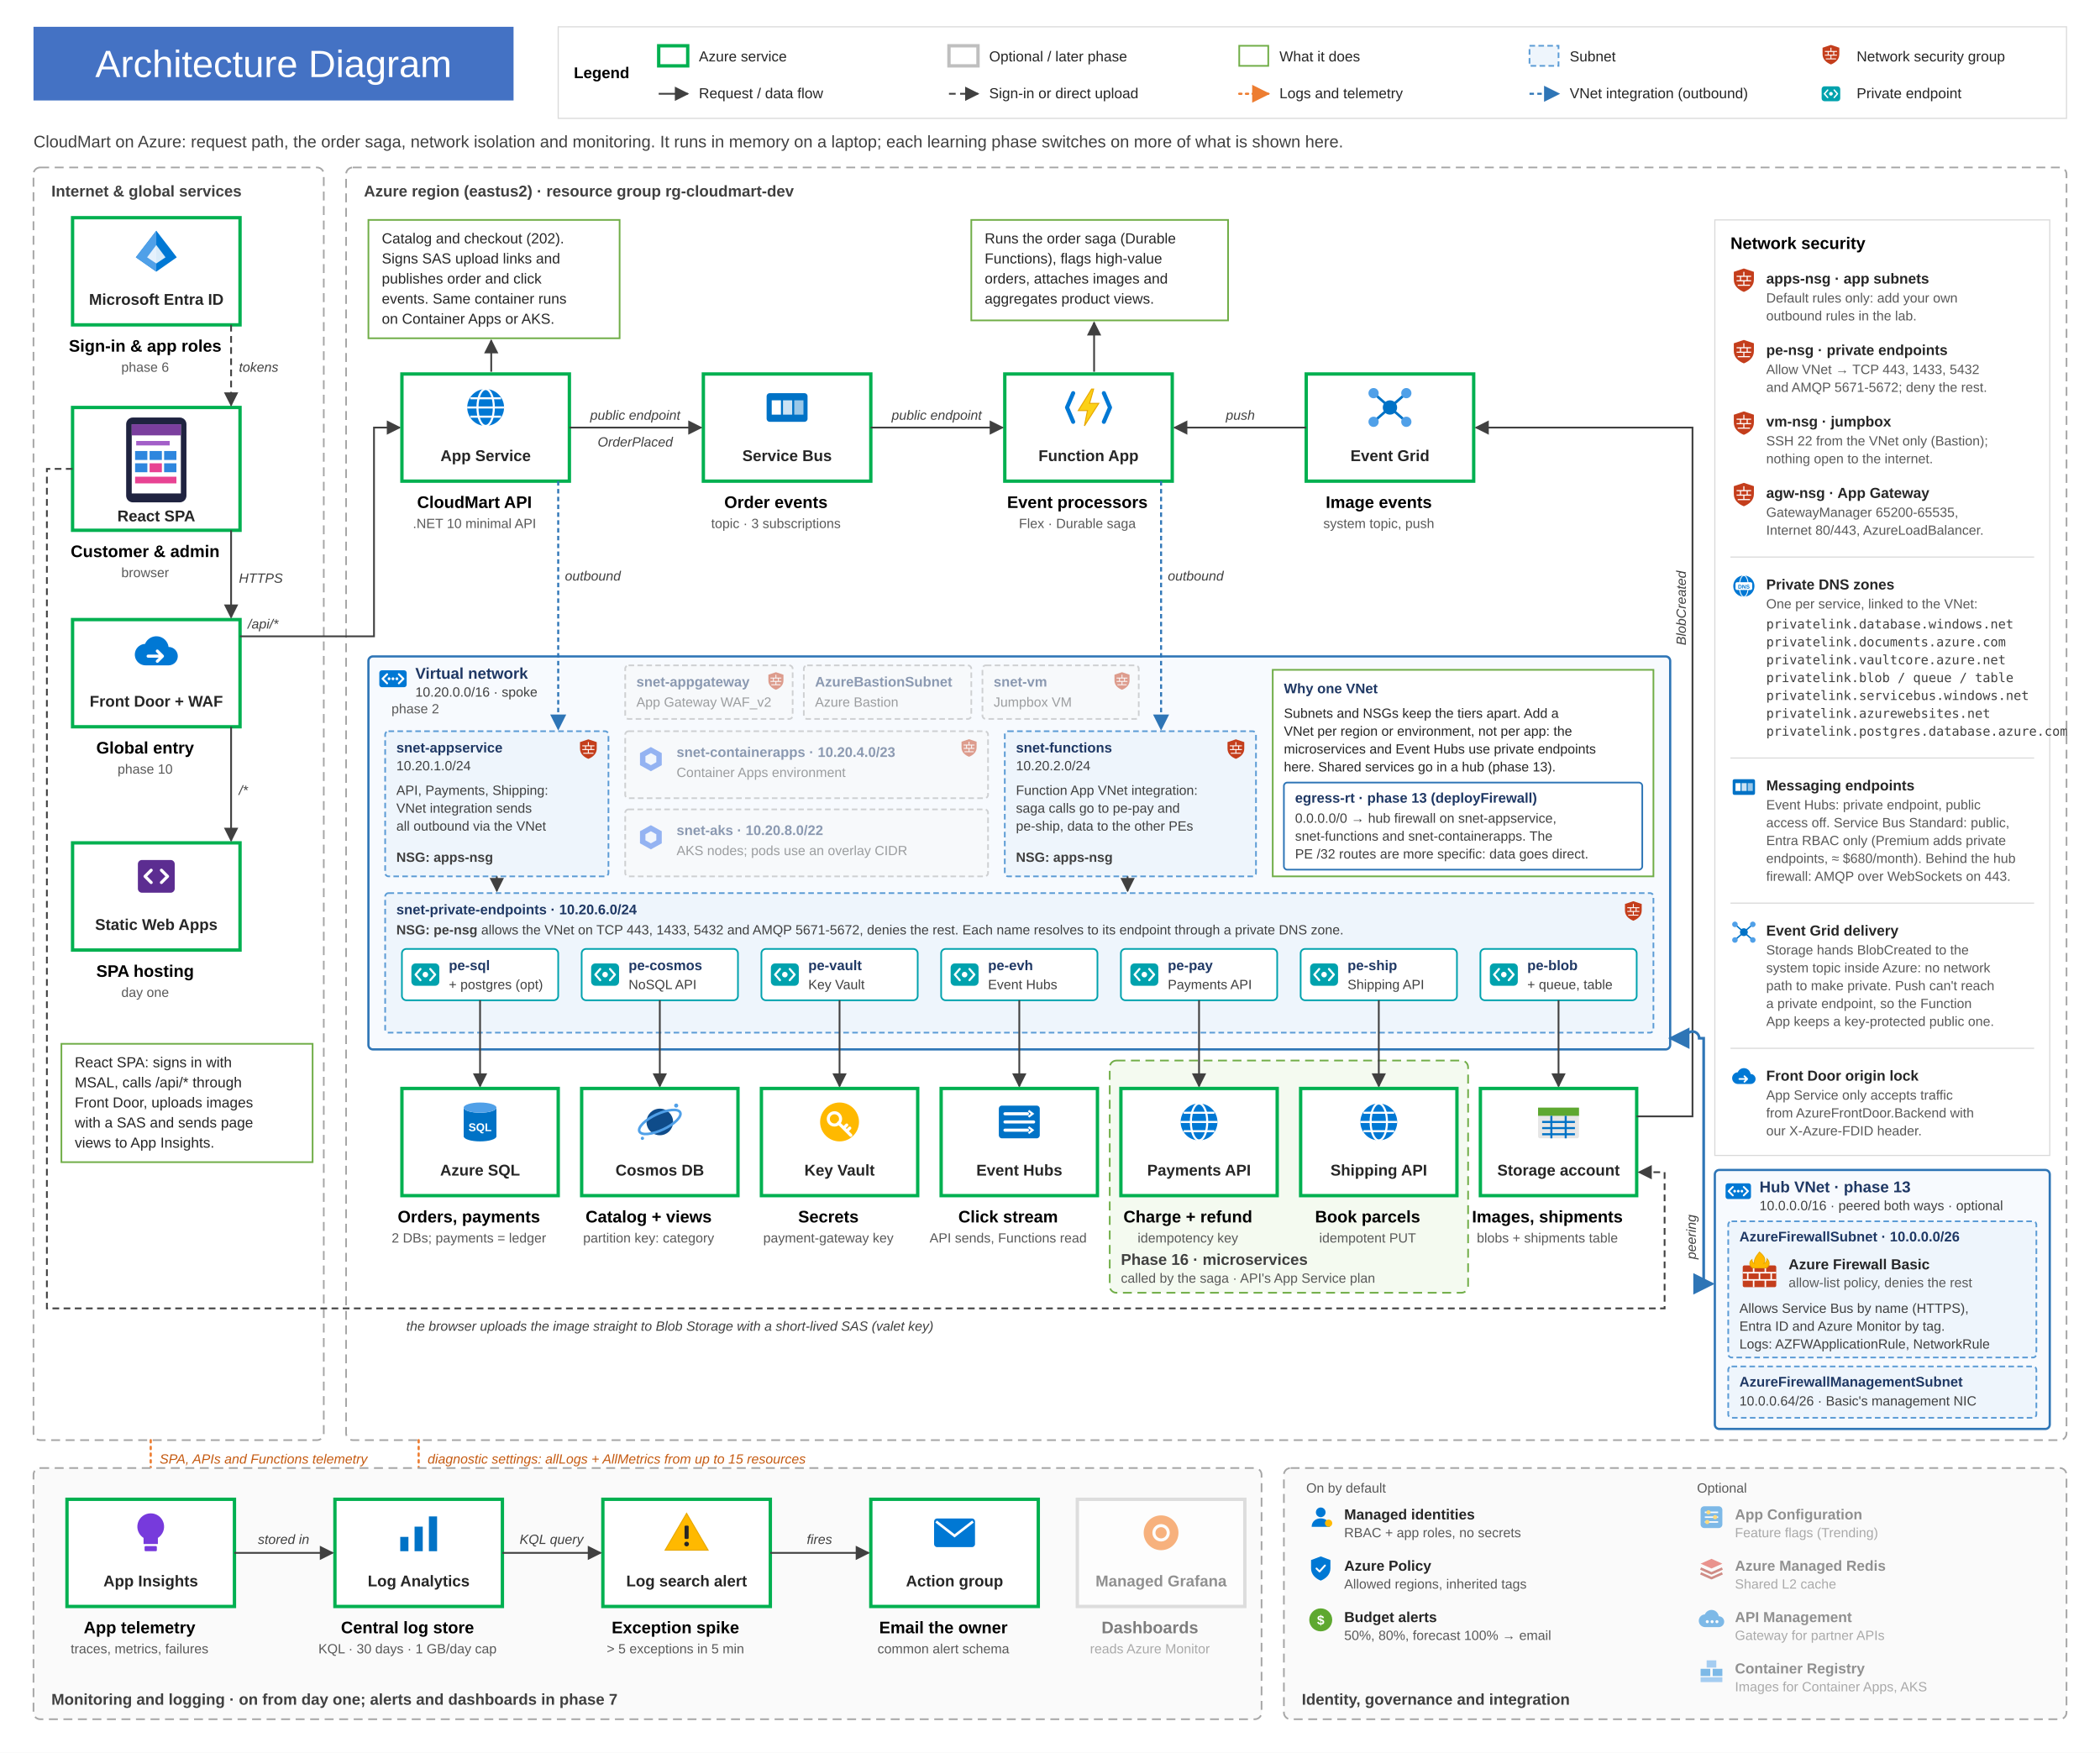
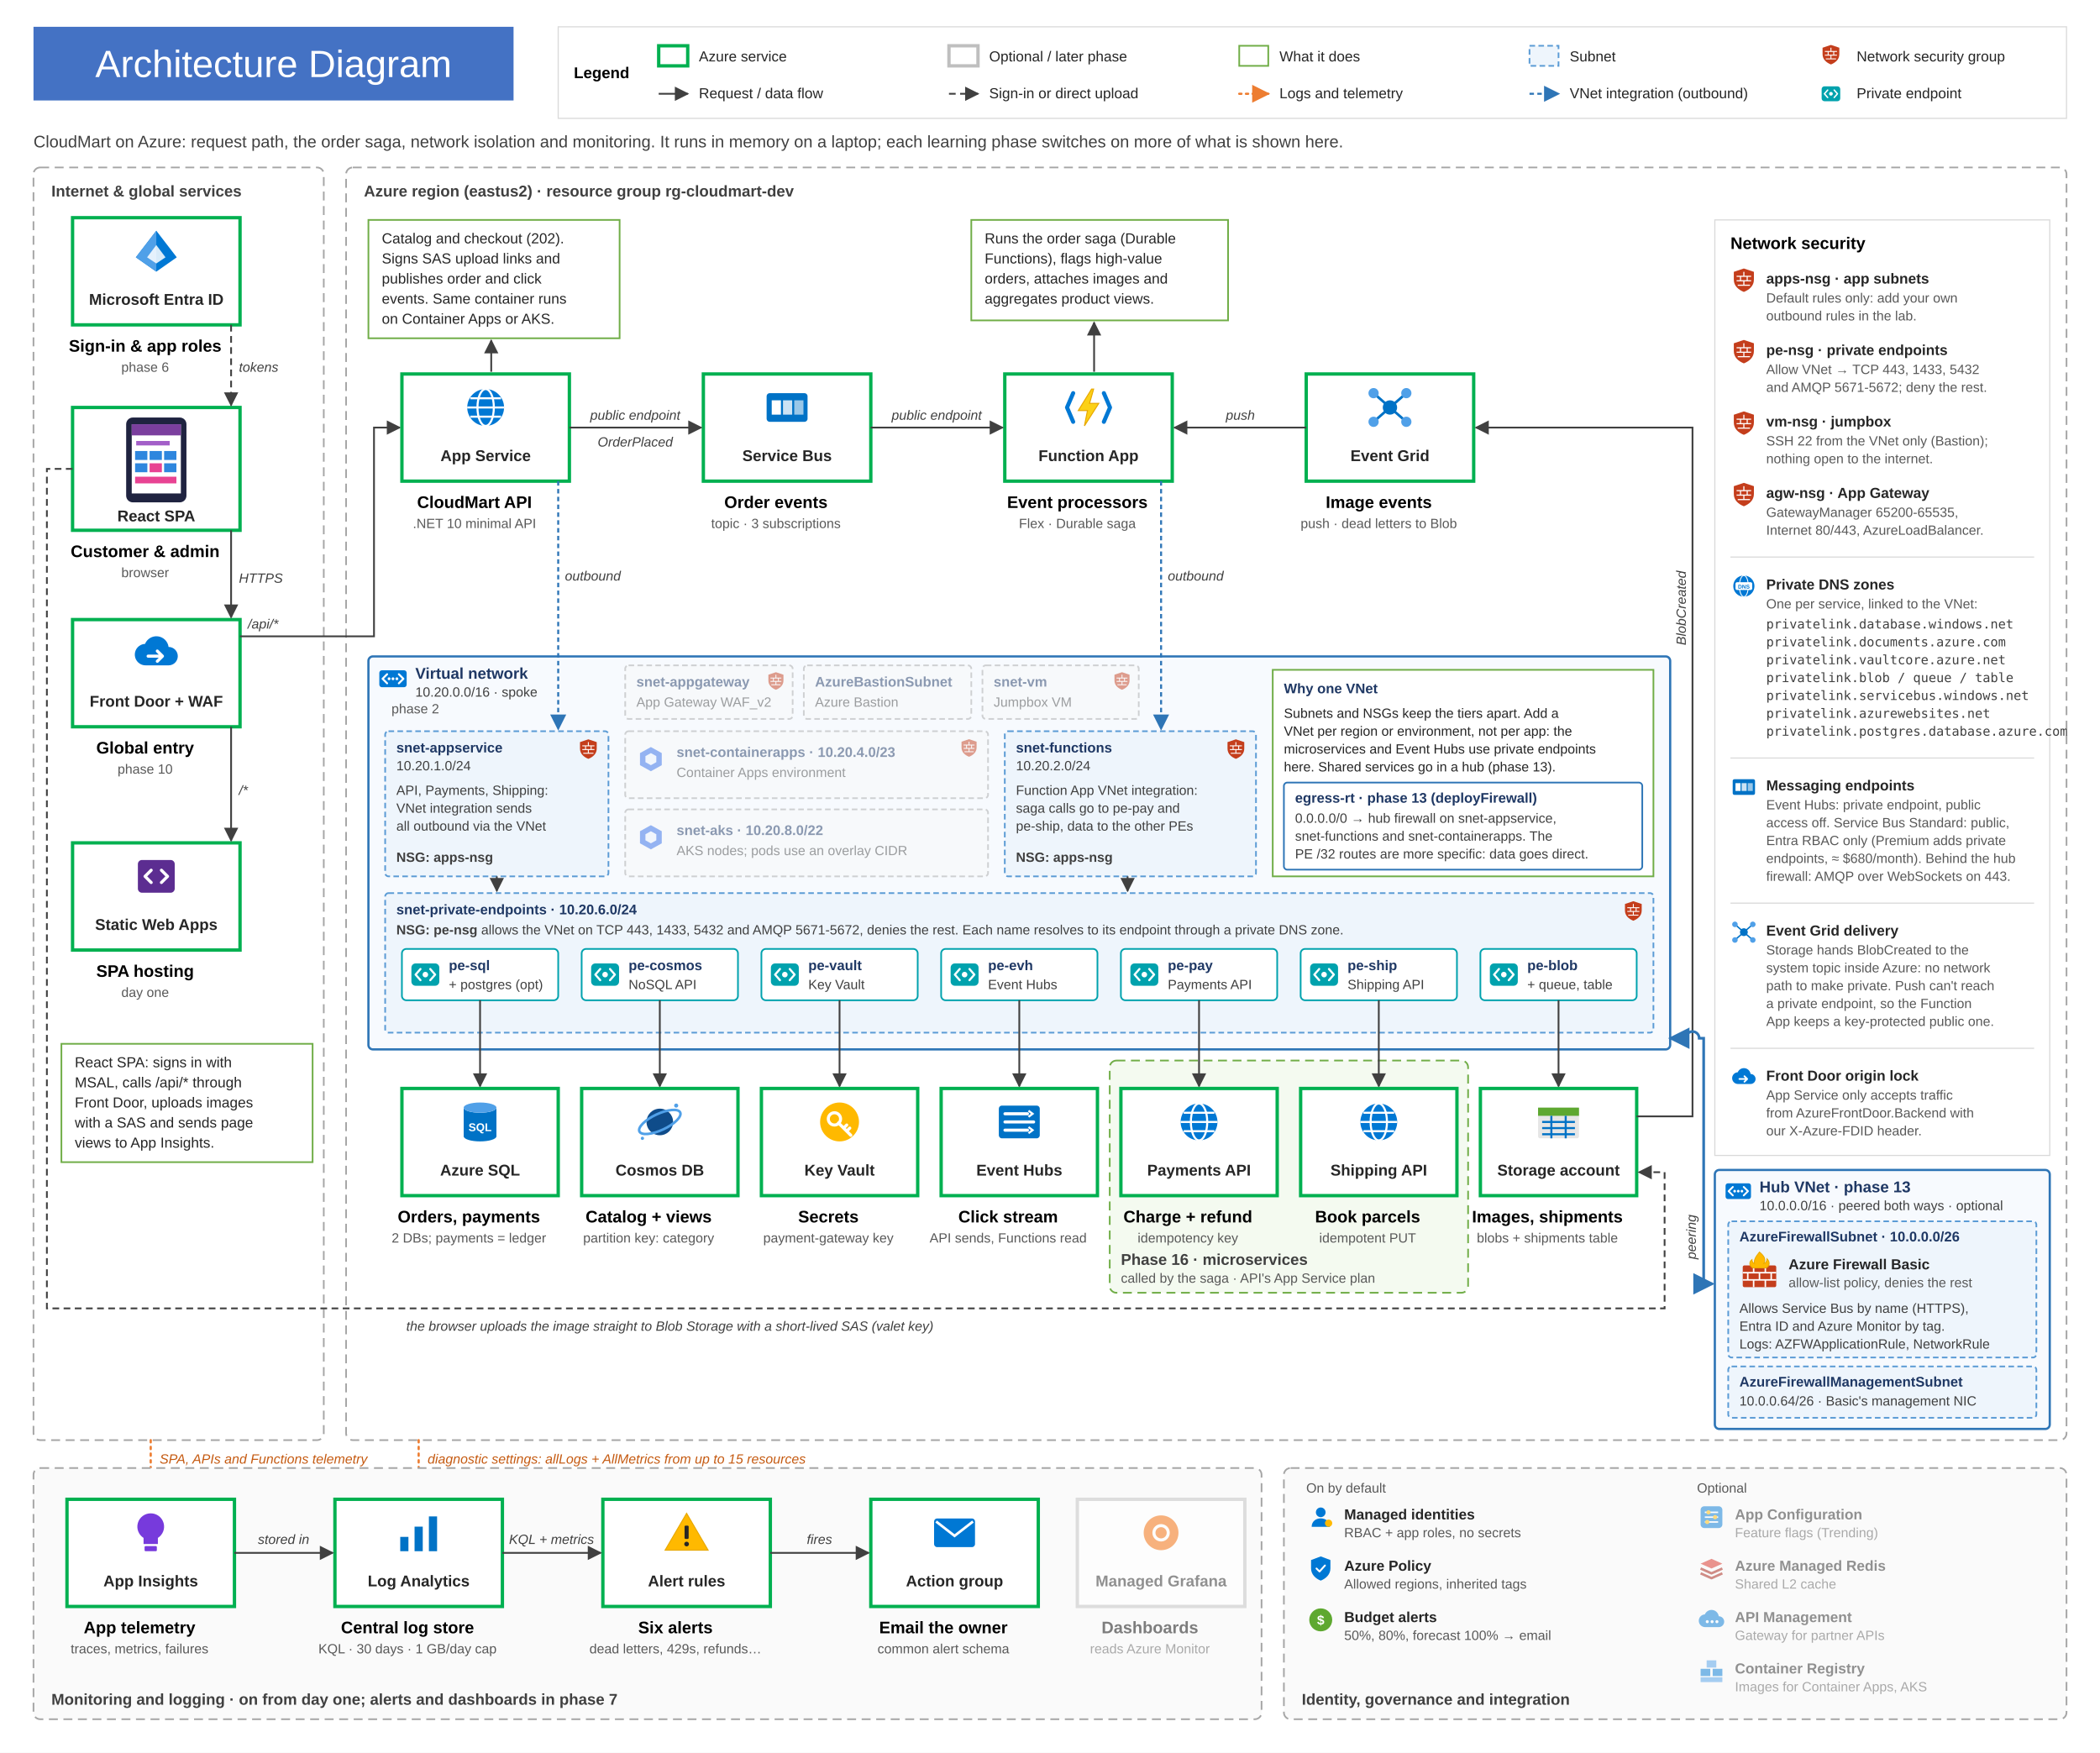
<svg xmlns="http://www.w3.org/2000/svg" viewBox="0 0 1881 1570" width="1881" height="1570" role="img" aria-labelledby="title desc">
  <defs>
    <marker id="arrow" viewBox="0 0 10 10" refX="9" refY="5" markerWidth="8" markerHeight="8" orient="auto-start-reverse">
      <path d="M0,0 L10,5 L0,10 z" fill="#404040" />
    </marker>
    <marker id="arrow-log" viewBox="0 0 10 10" refX="9" refY="5" markerWidth="8" markerHeight="8" orient="auto-start-reverse">
      <path d="M0,0 L10,5 L0,10 z" fill="#ED7D31" />
    </marker>
    <marker id="arrow-blue" viewBox="0 0 10 10" refX="9" refY="5" markerWidth="8" markerHeight="8" orient="auto-start-reverse">
      <path d="M0,0 L10,5 L0,10 z" fill="#2E75B6" />
    </marker>
    <style>
      text { font-family: 'Segoe UI', Calibri, Arial, sans-serif; }
      .svc { fill: #ffffff; stroke: #00B050; stroke-width: 3; }
      .opt { fill: #ffffff; stroke: #BFBFBF; stroke-width: 3; }
      .note { fill: #ffffff; stroke: #70AD47; stroke-width: 1.5; }
      .zone { fill: none; stroke: #A6A6A6; stroke-width: 1.5; stroke-dasharray: 8 5; }
      .band { fill: #FAFAFA; stroke: #A6A6A6; stroke-width: 1.5; stroke-dasharray: 8 5; }
      .group { fill: #F4FAF0; stroke: #70AD47; stroke-width: 1.5; stroke-dasharray: 8 5; }
      .vnet { fill: #F7FAFE; stroke: #2E75B6; stroke-width: 2; }
      .subnet { fill: #EEF5FC; stroke: #5B9BD5; stroke-width: 1.5; stroke-dasharray: 5 3; }
      .optsub { fill: #F7F7F7; stroke: #A6A6A6; stroke-width: 1.5; stroke-dasharray: 5 3; }
      .pechip { fill: #ffffff; stroke: #00A2AD; stroke-width: 1.5; }
      .rtchip { fill: #ffffff; stroke: #2E75B6; stroke-width: 1.5; }
      .name { font-size: 14px; font-weight: 600; fill: #262626; text-anchor: middle; }
      .role { font-size: 15px; font-weight: 700; fill: #000000; text-anchor: middle; }
      .sub { font-size: 12px; fill: #595959; text-anchor: middle; }
      .notetext { font-size: 13px; fill: #262626; }
      .smallnote { font-size: 12px; fill: #262626; }
      .zonetitle { font-size: 14px; font-weight: 700; fill: #404040; }
      .tiletitle { font-size: 12.5px; font-weight: 700; fill: #1F3864; }
      .tiletext { font-size: 12px; fill: #404040; }
      .mono { font-family: Consolas, 'Cascadia Mono', monospace; font-size: 11.5px; fill: #404040; }
      .flow { stroke: #404040; stroke-width: 1.6; fill: none; marker-end: url(#arrow); }
      .dash { stroke-dasharray: 6 4; }
      .vint { stroke: #2E75B6; stroke-width: 1.8; stroke-dasharray: 4 3; fill: none; marker-end: url(#arrow-blue); }
      .peer { stroke: #2E75B6; stroke-width: 2.4; fill: none; marker-start: url(#arrow-blue); marker-end: url(#arrow-blue); }
      .log { stroke: #ED7D31; stroke-width: 2; stroke-dasharray: 2 4; stroke-linecap: round; fill: none; marker-end: url(#arrow-log); }
      .flowlabel { font-size: 12px; font-style: italic; fill: #404040; }
      .loglabel { font-size: 12px; font-style: italic; fill: #C55A11; }
      .paneltitle { font-size: 15px; font-weight: 700; fill: #000000; }
      .itemname { font-size: 13px; font-weight: 600; fill: #262626; }
      .itemdesc { font-size: 12px; fill: #595959; }
    </style>
    <symbol id="i-entra" viewBox="0 0 48 48">
      <polygon points="24,4 44,30 24,44 4,30" fill="#0078D4" />
      <polygon points="24,4 24,44 4,30" fill="#50A0E8" />
      <polygon points="24,18 33,30 24,36 15,30" fill="#ffffff" opacity="0.85" />
    </symbol>
    <symbol id="i-swa" viewBox="0 0 48 48">
      <rect x="6" y="8" width="36" height="32" rx="4" fill="#5C2D91" />
      <path d="M19 18 l-6 6 6 6 M29 18 l6 6 -6 6" stroke="#ffffff" stroke-width="3" fill="none" stroke-linecap="round" stroke-linejoin="round" />
    </symbol>
    <symbol id="i-frontdoor" viewBox="0 0 48 48">
      <path d="M14 36 h22 a9 9 0 0 0 0 -18 a12 12 0 0 0 -23 -3 a9 9 0 0 0 1 21 z" fill="#0078D4" />
      <path d="M16 27 h14 m-5 -5 l5 5 -5 5" stroke="#ffffff" stroke-width="3" fill="none" stroke-linecap="round" stroke-linejoin="round" />
    </symbol>
    <symbol id="i-appservice" viewBox="0 0 48 48">
      <circle cx="24" cy="24" r="18" fill="#0078D4" />
      <ellipse cx="24" cy="24" rx="8" ry="18" fill="none" stroke="#ffffff" stroke-width="2" />
      <path d="M6 24 h36 M9 15 h30 M9 33 h30" stroke="#ffffff" stroke-width="2" />
    </symbol>
    <symbol id="i-functions" viewBox="0 0 48 48">
      <path d="M9 10 L3 24 L9 38 M39 10 L45 24 L39 38" stroke="#0078D4" stroke-width="4" fill="none" stroke-linecap="round" stroke-linejoin="round" />
      <path d="M27 6 L14 27 h9 l-3 15 L34 20 h-9 l4 -14 z" fill="#FCD116" stroke="#E8A800" stroke-width="1" />
    </symbol>
    <symbol id="i-servicebus" viewBox="0 0 48 48">
      <rect x="4" y="10" width="40" height="28" rx="3" fill="#0072C6" />
      <rect x="9" y="17" width="9" height="14" fill="#ffffff" />
      <rect x="20" y="17" width="9" height="14" fill="#ffffff" opacity="0.8" />
      <rect x="31" y="17" width="9" height="14" fill="#ffffff" opacity="0.6" />
    </symbol>
    <symbol id="i-eventhubs" viewBox="0 0 48 48">
      <rect x="4" y="8" width="40" height="32" rx="3" fill="#0072C6" />
      <path d="M10 16 h22 M10 24 h28 M10 32 h22" stroke="#ffffff" stroke-width="3" stroke-linecap="round" />
      <path d="M33 13 l4 3 -4 3 M33 29 l4 3 -4 3" stroke="#ffffff" stroke-width="2" fill="none" />
    </symbol>
    <symbol id="i-eventgrid" viewBox="0 0 48 48">
      <path d="M24 24 L8 10 M24 24 L40 10 M24 24 L8 38 M24 24 L40 38" stroke="#0072C6" stroke-width="2.5" />
      <circle cx="8" cy="10" r="5" fill="#50A0E8" />
      <circle cx="40" cy="10" r="5" fill="#50A0E8" />
      <circle cx="8" cy="38" r="5" fill="#50A0E8" />
      <circle cx="40" cy="38" r="5" fill="#50A0E8" />
      <circle cx="24" cy="24" r="7" fill="#0072C6" />
    </symbol>
    <symbol id="i-sql" viewBox="0 0 48 48">
      <path d="M8 10 v28 c0 2.8 7.2 5 16 5 s16 -2.2 16 -5 V10 c0 2.8 -7.2 5 -16 5 S8 12.8 8 10 z" fill="#0072C6" />
      <ellipse cx="24" cy="10" rx="16" ry="5" fill="#50A0E8" />
      <text x="24" y="33" font-size="11" font-weight="700" fill="#ffffff" text-anchor="middle">SQL</text>
    </symbol>
    <symbol id="i-cosmos" viewBox="0 0 48 48">
      <circle cx="24" cy="24" r="13" fill="#0F4C8A" />
      <ellipse cx="24" cy="24" rx="22" ry="8" fill="none" stroke="#50A0E8" stroke-width="2.5" transform="rotate(-25 24 24)" />
      <circle cx="40" cy="8" r="2" fill="#50A0E8" />
      <circle cx="7" cy="40" r="1.6" fill="#50A0E8" />
    </symbol>
    <symbol id="i-blob" viewBox="0 0 48 48">
      <rect x="4" y="10" width="40" height="30" rx="2" fill="#E6E6E6" />
      <rect x="4" y="10" width="40" height="8" fill="#5EA830" />
      <path d="M8 24 h32 M8 30 h32 M8 36 h32 M17 18 v22 M31 18 v22" stroke="#0072C6" stroke-width="2" />
    </symbol>
    <symbol id="i-identity" viewBox="0 0 48 48">
      <circle cx="24" cy="16" r="8" fill="#0078D4" />
      <path d="M9 40 c0 -9 7 -14 15 -14 s15 5 15 14 z" fill="#0078D4" />
      <circle cx="37" cy="34" r="6" fill="#FFB900" />
    </symbol>
    <symbol id="i-keyvault" viewBox="0 0 48 48">
      <circle cx="24" cy="24" r="19" fill="#FFB900" />
      <circle cx="19" cy="21" r="6" fill="none" stroke="#ffffff" stroke-width="3" />
      <path d="M23 25 l12 12 m-4 -4 l3 -3 m-6 0 l3 -3" stroke="#ffffff" stroke-width="3" stroke-linecap="round" fill="none" />
    </symbol>
    <symbol id="i-appinsights" viewBox="0 0 48 48">
      <path d="M24 5 a13 13 0 0 0 -7 24 v6 h14 v-6 A13 13 0 0 0 24 5 z" fill="#773ADC" />
      <rect x="18" y="37" width="12" height="5" rx="1" fill="#773ADC" />
    </symbol>
    <symbol id="i-loganalytics" viewBox="0 0 48 48">
      <rect x="6" y="28" width="8" height="14" fill="#0072C6" />
      <rect x="20" y="18" width="8" height="24" fill="#0072C6" />
      <rect x="34" y="8" width="8" height="34" fill="#0072C6" />
    </symbol>
    <symbol id="i-policy" viewBox="0 0 48 48">
      <path d="M24 4 L40 10 V24 C40 34 32 41 24 44 C16 41 8 34 8 24 V10 Z" fill="#0078D4" />
      <path d="M17 24 l5 5 9 -10" stroke="#ffffff" stroke-width="3" fill="none" stroke-linecap="round" stroke-linejoin="round" />
    </symbol>
    <symbol id="i-appconfig" viewBox="0 0 48 48">
      <rect x="6" y="6" width="36" height="36" rx="6" fill="#0078D4" />
      <path d="M13 16 h22 M13 24 h22 M13 32 h22" stroke="#ffffff" stroke-width="2.5" />
      <circle cx="19" cy="16" r="3.5" fill="#FFB900" />
      <circle cx="30" cy="24" r="3.5" fill="#FFB900" />
      <circle cx="17" cy="32" r="3.5" fill="#FFB900" />
    </symbol>
    <symbol id="i-redis" viewBox="0 0 48 48">
      <path d="M24 8 L42 16 L24 24 L6 16 Z" fill="#D82C20" />
      <path d="M6 24 L24 32 L42 24 M6 32 L24 40 L42 32" stroke="#A41E11" stroke-width="4" fill="none" stroke-linejoin="round" />
    </symbol>
    <symbol id="i-apim" viewBox="0 0 48 48">
      <path d="M14 36 h22 a9 9 0 0 0 0 -18 a12 12 0 0 0 -23 -3 a9 9 0 0 0 1 21 z" fill="#0078D4" />
      <circle cx="17" cy="27" r="2.5" fill="#ffffff" />
      <circle cx="25" cy="27" r="2.5" fill="#ffffff" />
      <circle cx="33" cy="27" r="2.5" fill="#ffffff" />
    </symbol>
    <symbol id="i-grafana" viewBox="0 0 48 48">
      <circle cx="24" cy="24" r="17" fill="#F46800" />
      <circle cx="24" cy="24" r="7" fill="none" stroke="#ffffff" stroke-width="3" />
    </symbol>
    <symbol id="i-containers" viewBox="0 0 48 48">
      <polygon points="24,4 42,14 42,34 24,44 6,34 6,14" fill="#326CE5" />
      <polygon points="24,14 33,19 33,29 24,34 15,29 15,19" fill="#ffffff" opacity="0.9" />
    </symbol>
    <symbol id="i-vnet" viewBox="0 0 48 48">
      <rect x="3" y="11" width="42" height="26" rx="4" fill="#0078D4" />
      <path d="M15 17 l-7 7 7 7 M33 17 l7 7 -7 7" stroke="#ffffff" stroke-width="3" fill="none" stroke-linecap="round" stroke-linejoin="round" />
      <circle cx="18" cy="24" r="2.2" fill="#ffffff" />
      <circle cx="24" cy="24" r="2.2" fill="#ffffff" />
      <circle cx="30" cy="24" r="2.2" fill="#ffffff" />
    </symbol>
    <symbol id="i-nsg" viewBox="0 0 48 48">
      <path d="M24 3 L42 9 V23 C42 34 34 41 24 45 C14 41 6 34 6 23 V9 Z" fill="#C43E1C" />
      <path d="M11 17 H37 M11 25 H37 M13 33 H35 M24 9 V17 M18 17 V25 M30 17 V25 M24 25 V33" stroke="#ffffff" stroke-width="2" fill="none" />
    </symbol>
    <symbol id="i-firewall" viewBox="0 0 48 48">
      <rect x="4" y="18" width="40" height="26" rx="2" fill="#C43E1C" />
      <path d="M4 26.7 H44 M4 35.3 H44 M17 18 V26.7 M31 18 V26.7 M10 26.7 V35.3 M24 26.7 V35.3 M38 26.7 V35.3 M17 35.3 V44 M31 35.3 V44" stroke="#ffffff" stroke-width="1.8" />
      <path d="M24 2 C30 7 32 11 29 16 C32 15 33 12 33 10 C37 14 36 19 32 21 H16 C12 19 11 14 15 11 C15 13 16 15 18 16 C17 11 20 7 24 2 Z" fill="#FFB900" stroke="#E8A800" stroke-width="1" />
    </symbol>
    <symbol id="i-pe" viewBox="0 0 48 48">
      <rect x="4" y="8" width="40" height="32" rx="6" fill="#00A2AD" />
      <path d="M17 16 l-7 8 7 8 M31 16 l7 8 -7 8" stroke="#ffffff" stroke-width="3" fill="none" stroke-linecap="round" stroke-linejoin="round" />
      <circle cx="24" cy="24" r="4" fill="#ffffff" />
    </symbol>
    <symbol id="i-dns" viewBox="0 0 48 48">
      <circle cx="24" cy="24" r="19" fill="#0078D4" />
      <ellipse cx="24" cy="24" rx="8" ry="19" fill="none" stroke="#ffffff" stroke-width="1.6" />
      <rect x="9" y="17" width="30" height="14" rx="3" fill="#ffffff" />
      <text x="24" y="28.5" font-size="10" font-weight="700" fill="#0078D4" text-anchor="middle">DNS</text>
    </symbol>
    <symbol id="i-alert" viewBox="0 0 48 48">
      <path d="M24 5 L45 41 H3 Z" fill="#FFB900" stroke="#E8A800" stroke-width="1" />
      <rect x="22" y="17" width="4" height="13" rx="1" fill="#262626" />
      <circle cx="24" cy="35" r="2.3" fill="#262626" />
    </symbol>
    <symbol id="i-actiongroup" viewBox="0 0 48 48">
      <rect x="4" y="10" width="40" height="28" rx="3" fill="#0078D4" />
      <path d="M6 13 L24 27 L42 13" stroke="#ffffff" stroke-width="2.5" fill="none" />
    </symbol>
    <symbol id="i-acr" viewBox="0 0 48 48">
      <rect x="16" y="6" width="16" height="12" fill="#50A0E8" />
      <rect x="6" y="20" width="16" height="12" fill="#0078D4" />
      <rect x="26" y="20" width="16" height="12" fill="#0078D4" />
      <rect x="6" y="34" width="36" height="8" fill="#50A0E8" />
    </symbol>
    <symbol id="i-budget" viewBox="0 0 48 48">
      <circle cx="24" cy="24" r="19" fill="#5EA830" />
      <text x="24" y="32" font-size="22" font-weight="700" fill="#ffffff" text-anchor="middle">$</text>
    </symbol>
  </defs>
  <rect width="1881" height="1570" fill="#ffffff" />
  <rect x="30" y="24" width="430" height="66" fill="#4472C4" />
  <text x="245" y="69" font-size="34" fill="#ffffff" text-anchor="middle">Architecture Diagram</text>
  <text x="30" y="132" font-size="15" fill="#404040">CloudMart on Azure: request path, the order saga, network isolation and monitoring. It runs in memory on a laptop; each learning phase switches on more of what is shown here.</text>
  <rect x="500" y="24" width="1351" height="82" fill="#ffffff" stroke="#D9D9D9" stroke-width="1" />
  <text x="514" y="70" font-size="14" font-weight="700" fill="#000000">Legend</text>
  <rect x="590" y="41" width="26" height="18" class="svc" />
  <text x="626" y="55" class="notetext">Azure service</text>
  <rect x="850" y="41" width="26" height="18" class="opt" />
  <text x="886" y="55" class="notetext">Optional / later phase</text>
  <rect x="1110" y="41" width="26" height="18" class="note" />
  <text x="1146" y="55" class="notetext">What it does</text>
  <rect x="1370" y="41" width="26" height="18" class="subnet" />
  <text x="1406" y="55" class="notetext">Subnet</text>
  <use href="#i-nsg" x="1630" y="39" width="20" height="20" />
  <text x="1663" y="55" class="notetext">Network security group</text>
  <path d="M590 84 H616" class="flow" />
  <text x="626" y="88" class="notetext">Request / data flow</text>
  <path d="M850 84 H876" class="flow dash" />
  <text x="886" y="88" class="notetext">Sign-in or direct upload</text>
  <path d="M1110 84 H1136" class="log" />
  <text x="1146" y="88" class="notetext">Logs and telemetry</text>
  <path d="M1370 84 H1396" class="vint" />
  <text x="1406" y="88" class="notetext">VNet integration (outbound)</text>
  <use href="#i-pe" x="1630" y="74" width="20" height="20" />
  <text x="1663" y="88" class="notetext">Private endpoint</text>
  <rect x="30" y="150" width="260" height="1140" rx="6" class="zone" />
  <text x="46" y="176" class="zonetitle">Internet &amp; global services</text>
  <rect x="65" y="195" width="150" height="96" class="svc" />
  <use href="#i-entra" x="118" y="203" width="44" height="44" />
  <text x="140" y="273" class="name">Microsoft Entra ID</text>
  <text x="130" y="315" class="role">Sign-in &amp; app roles</text>
  <text x="130" y="333" class="sub">phase 6</text>
  <rect x="65" y="365" width="150" height="110" class="svc" />
  <rect x="113" y="374" width="54" height="76" rx="6" fill="#1F2340" />
  <rect x="118" y="380" width="44" height="62" fill="#ffffff" />
  <rect x="118" y="380" width="44" height="10" fill="#7B3F9E" />
  <rect x="122" y="395" width="30" height="4" fill="#A35FC8" />
  <rect x="121" y="404" width="11" height="8" fill="#2E86DE" />
  <rect x="134" y="404" width="11" height="8" fill="#2E86DE" />
  <rect x="147" y="404" width="11" height="8" fill="#2E86DE" />
  <rect x="121" y="415" width="11" height="8" fill="#2E86DE" />
  <rect x="134" y="415" width="11" height="8" fill="#E84393" />
  <rect x="147" y="415" width="11" height="8" fill="#2E86DE" />
  <rect x="121" y="427" width="37" height="6" fill="#E84393" />
  <text x="140" y="467" class="name">React SPA</text>
  <text x="130" y="499" class="role">Customer &amp; admin</text>
  <text x="130" y="517" class="sub">browser</text>
  <rect x="65" y="555" width="150" height="96" class="svc" />
  <use href="#i-frontdoor" x="118" y="563" width="44" height="44" />
  <text x="140" y="633" class="name">Front Door + WAF</text>
  <text x="130" y="675" class="role">Global entry</text>
  <text x="130" y="693" class="sub">phase 10</text>
  <rect x="65" y="755" width="150" height="96" class="svc" />
  <use href="#i-swa" x="118" y="763" width="44" height="44" />
  <text x="140" y="833" class="name">Static Web Apps</text>
  <text x="130" y="875" class="role">SPA hosting</text>
  <text x="130" y="893" class="sub">day one</text>
  <path d="M207 291 V363" class="flow dash" />
  <text x="214" y="333" class="flowlabel">tokens</text>
  <path d="M207 475 V553" class="flow" />
  <text x="214" y="522" class="flowlabel">HTTPS</text>
  <path d="M207 651 V753" class="flow" />
  <text x="214" y="712" class="flowlabel">/*</text>
  <rect x="55" y="935" width="225" height="106" class="note" />
  <text class="notetext">
    <tspan x="67" y="956">React SPA: signs in with</tspan>
    <tspan x="67" y="974">MSAL, calls /api/* through</tspan>
    <tspan x="67" y="992">Front Door, uploads images</tspan>
    <tspan x="67" y="1010">with a SAS and sends page</tspan>
    <tspan x="67" y="1028">views to App Insights.</tspan>
  </text>
  <rect x="310" y="150" width="1541" height="1140" rx="6" class="zone" />
  <text x="326" y="176" class="zonetitle">Azure region (eastus2) · resource group rg-cloudmart-dev</text>
  <path d="M215 570 H335 V383 H358" class="flow" />
  <text x="222" y="563" class="flowlabel">/api/*</text>
  <rect x="330" y="197" width="225" height="106" class="note" />
  <text class="notetext">
    <tspan x="342" y="218">Catalog and checkout (202).</tspan>
    <tspan x="342" y="236">Signs SAS upload links and</tspan>
    <tspan x="342" y="254">publishes order and click</tspan>
    <tspan x="342" y="272">events. Same container runs</tspan>
    <tspan x="342" y="290">on Container Apps or AKS.</tspan>
  </text>
  <path d="M440 333 V305" class="flow" />
  <rect x="360" y="335" width="150" height="96" class="svc" />
  <use href="#i-appservice" x="413" y="343" width="44" height="44" />
  <text x="435" y="413" class="name">App Service</text>
  <text x="425" y="455" class="role">CloudMart API</text>
  <text x="425" y="473" class="sub">.NET 10 minimal API</text>
  <rect x="630" y="335" width="150" height="96" class="svc" />
  <use href="#i-servicebus" x="683" y="343" width="44" height="44" />
  <text x="705" y="413" class="name">Service Bus</text>
  <text x="695" y="455" class="role">Order events</text>
  <text x="695" y="473" class="sub">topic · 3 subscriptions</text>
  <rect x="870" y="197" width="230" height="90" class="note" />
  <text class="notetext">
    <tspan x="882" y="218">Runs the order saga (Durable</tspan>
    <tspan x="882" y="236">Functions), flags high-value</tspan>
    <tspan x="882" y="254">orders, attaches images and</tspan>
    <tspan x="882" y="272">aggregates product views.</tspan>
  </text>
  <path d="M980 333 V289" class="flow" />
  <rect x="900" y="335" width="150" height="96" class="svc" />
  <use href="#i-functions" x="953" y="343" width="44" height="44" />
  <text x="975" y="413" class="name">Function App</text>
  <text x="965" y="455" class="role">Event processors</text>
  <text x="965" y="473" class="sub">Flex · Durable saga</text>
  <rect x="1170" y="335" width="150" height="96" class="svc" />
  <use href="#i-eventgrid" x="1223" y="343" width="44" height="44" />
  <text x="1245" y="413" class="name">Event Grid</text>
  <text x="1235" y="455" class="role">Image events</text>
-   <text x="1235" y="473" class="sub">system topic, push</text>
+   <text x="1235" y="473" class="sub">push · dead letters to Blob</text>
  <path d="M510 383 H628" class="flow" />
  <path d="M780 383 H898" class="flow" />
  <path d="M1170 383 H1052" class="flow" />
  <text x="569" y="376" class="flowlabel" text-anchor="middle">public endpoint</text>
  <text x="569" y="400" class="flowlabel" text-anchor="middle">OrderPlaced</text>
  <text x="839" y="376" class="flowlabel" text-anchor="middle">public endpoint</text>
  <text x="1111" y="376" class="flowlabel" text-anchor="middle">push</text>
  <rect x="330" y="588" width="1166" height="352" rx="4" class="vnet" />
  <use href="#i-vnet" x="338" y="594" width="28" height="28" />
  <text x="372" y="608" font-size="14" font-weight="700" fill="#1F3864">Virtual network</text>
  <text x="372" y="624" class="tiletext">10.20.0.0/16 · spoke</text>
  <text x="372" y="639" class="sub" text-anchor="start">phase 2</text>
  <path d="M500 431 V653" class="vint" />
  <text x="506" y="520" class="flowlabel">outbound</text>
  <path d="M1040 431 V653" class="vint" />
  <text x="1046" y="520" class="flowlabel">outbound</text>
  <g opacity="0.5">
    <rect x="560" y="596" width="150" height="48" rx="3" class="optsub" />
    <text x="570" y="615" class="tiletitle">snet-appgateway</text>
    <text x="570" y="633" class="tiletext">App Gateway WAF_v2</text>
    <use href="#i-nsg" x="686" y="601" width="18" height="18" />
    <rect x="720" y="596" width="150" height="48" rx="3" class="optsub" />
    <text x="730" y="615" class="tiletitle">AzureBastionSubnet</text>
    <text x="730" y="633" class="tiletext">Azure Bastion</text>
    <rect x="880" y="596" width="140" height="48" rx="3" class="optsub" />
    <text x="890" y="615" class="tiletitle">snet-vm</text>
    <text x="890" y="633" class="tiletext">Jumpbox VM</text>
    <use href="#i-nsg" x="996" y="601" width="18" height="18" />
  </g>
  <rect x="345" y="655" width="200" height="130" rx="3" class="subnet" />
  <text x="355" y="674" class="tiletitle">snet-appservice</text>
  <text x="355" y="690" class="tiletext">10.20.1.0/24</text>
  <use href="#i-nsg" x="517" y="661" width="20" height="20" />
  <text class="tiletext">
    <tspan x="355" y="712">API, Payments, Shipping:</tspan>
    <tspan x="355" y="728">VNet integration sends</tspan>
    <tspan x="355" y="744">all outbound via the VNet</tspan>
  </text>
  <text x="355" y="772" class="tiletext" font-weight="700">NSG: apps-nsg</text>
  <g opacity="0.5">
    <rect x="560" y="655" width="325" height="60" rx="3" class="optsub" />
    <use href="#i-containers" x="570" y="667" width="26" height="26" />
    <text x="606" y="678" class="tiletitle">snet-containerapps · 10.20.4.0/23</text>
    <text x="606" y="696" class="tiletext">Container Apps environment</text>
    <use href="#i-nsg" x="859" y="661" width="18" height="18" />
    <rect x="560" y="725" width="325" height="60" rx="3" class="optsub" />
    <use href="#i-containers" x="570" y="737" width="26" height="26" />
    <text x="606" y="748" class="tiletitle">snet-aks · 10.20.8.0/22</text>
    <text x="606" y="766" class="tiletext">AKS nodes; pods use an overlay CIDR</text>
  </g>
  <rect x="900" y="655" width="225" height="130" rx="3" class="subnet" />
  <text x="910" y="674" class="tiletitle">snet-functions</text>
  <text x="910" y="690" class="tiletext">10.20.2.0/24</text>
  <use href="#i-nsg" x="1097" y="661" width="20" height="20" />
  <text class="tiletext">
    <tspan x="910" y="712">Function App VNet integration:</tspan>
    <tspan x="910" y="728">saga calls go to pe-pay and</tspan>
    <tspan x="910" y="744">pe-ship, data to the other PEs</tspan>
  </text>
  <text x="910" y="772" class="tiletext" font-weight="700">NSG: apps-nsg</text>
  <rect x="1140" y="600" width="341" height="185" class="note" />
  <text x="1150" y="621" class="tiletitle">Why one VNet</text>
  <text class="smallnote">
    <tspan x="1150" y="643">Subnets and NSGs keep the tiers apart. Add a</tspan>
    <tspan x="1150" y="659">VNet per region or environment, not per app: the</tspan>
    <tspan x="1150" y="675">microservices and Event Hubs use private endpoints</tspan>
    <tspan x="1150" y="691">here. Shared services go in a hub (phase 13).</tspan>
  </text>
  <rect x="1150" y="701" width="321" height="78" rx="3" class="rtchip" />
  <text x="1160" y="719" class="tiletitle">egress-rt · phase 13 (deployFirewall)</text>
  <text class="tiletext">
    <tspan x="1160" y="737">0.0.0.0/0 → hub firewall on snet-appservice,</tspan>
    <tspan x="1160" y="753">snet-functions and snet-containerapps. The</tspan>
    <tspan x="1160" y="769">PE /32 routes are more specific: data goes direct.</tspan>
  </text>
  <path d="M445 785 V798" class="flow" />
  <path d="M1010 785 V798" class="flow" />
  <rect x="345" y="800" width="1136" height="125" rx="3" class="subnet" />
  <text x="355" y="819" class="tiletitle">snet-private-endpoints · 10.20.6.0/24</text>
  <use href="#i-nsg" x="1453" y="806" width="20" height="20" />
  <text x="355" y="837" class="tiletext">
    <tspan font-weight="700">NSG: pe-nsg</tspan> allows the VNet on TCP 443, 1433, 5432 and AMQP 5671-5672, denies the rest. Each name resolves to its endpoint through a private DNS zone.</text>
  <rect x="360" y="850" width="140" height="46" rx="4" class="pechip" />
  <use href="#i-pe" x="366" y="858" width="30" height="30" />
  <text x="402" y="869" class="tiletitle">pe-sql</text>
  <text x="402" y="886" class="tiletext">+ postgres (opt)</text>
  <rect x="521" y="850" width="140" height="46" rx="4" class="pechip" />
  <use href="#i-pe" x="527" y="858" width="30" height="30" />
  <text x="563" y="869" class="tiletitle">pe-cosmos</text>
  <text x="563" y="886" class="tiletext">NoSQL API</text>
  <rect x="682" y="850" width="140" height="46" rx="4" class="pechip" />
  <use href="#i-pe" x="688" y="858" width="30" height="30" />
  <text x="724" y="869" class="tiletitle">pe-vault</text>
  <text x="724" y="886" class="tiletext">Key Vault</text>
  <rect x="843" y="850" width="140" height="46" rx="4" class="pechip" />
  <use href="#i-pe" x="849" y="858" width="30" height="30" />
  <text x="885" y="869" class="tiletitle">pe-evh</text>
  <text x="885" y="886" class="tiletext">Event Hubs</text>
  <rect x="1004" y="850" width="140" height="46" rx="4" class="pechip" />
  <use href="#i-pe" x="1010" y="858" width="30" height="30" />
  <text x="1046" y="869" class="tiletitle">pe-pay</text>
  <text x="1046" y="886" class="tiletext">Payments API</text>
  <rect x="1165" y="850" width="140" height="46" rx="4" class="pechip" />
  <use href="#i-pe" x="1171" y="858" width="30" height="30" />
  <text x="1207" y="869" class="tiletitle">pe-ship</text>
  <text x="1207" y="886" class="tiletext">Shipping API</text>
  <rect x="1326" y="850" width="140" height="46" rx="4" class="pechip" />
  <use href="#i-pe" x="1332" y="858" width="30" height="30" />
  <text x="1368" y="869" class="tiletitle">pe-blob</text>
  <text x="1368" y="886" class="tiletext">+ queue, table</text>
  <rect x="994" y="950" width="321" height="208" rx="6" class="group" />
  <text x="1004" y="1133" class="zonetitle">Phase 16 · microservices</text>
  <text x="1004" y="1149" class="itemdesc">called by the saga · API's App Service plan</text>
  <path d="M430 896 V973" class="flow" />
  <path d="M591 896 V973" class="flow" />
  <path d="M752 896 V973" class="flow" />
  <path d="M913 896 V973" class="flow" />
  <path d="M1074 896 V973" class="flow" />
  <path d="M1235 896 V973" class="flow" />
  <path d="M1396 896 V973" class="flow" />
  <rect x="360" y="975" width="140" height="96" class="svc" />
  <use href="#i-sql" x="408" y="983" width="44" height="44" />
  <text x="430" y="1053" class="name">Azure SQL</text>
  <text x="420" y="1095" class="role">Orders, payments</text>
  <text x="420" y="1113" class="sub">2 DBs; payments = ledger</text>
  <rect x="521" y="975" width="140" height="96" class="svc" />
  <use href="#i-cosmos" x="569" y="983" width="44" height="44" />
  <text x="591" y="1053" class="name">Cosmos DB</text>
  <text x="581" y="1095" class="role">Catalog + views</text>
  <text x="581" y="1113" class="sub">partition key: category</text>
  <rect x="682" y="975" width="140" height="96" class="svc" />
  <use href="#i-keyvault" x="730" y="983" width="44" height="44" />
  <text x="752" y="1053" class="name">Key Vault</text>
  <text x="742" y="1095" class="role">Secrets</text>
  <text x="742" y="1113" class="sub">payment-gateway key</text>
  <rect x="843" y="975" width="140" height="96" class="svc" />
  <use href="#i-eventhubs" x="891" y="983" width="44" height="44" />
  <text x="913" y="1053" class="name">Event Hubs</text>
  <text x="903" y="1095" class="role">Click stream</text>
  <text x="903" y="1113" class="sub">API sends, Functions read</text>
  <rect x="1004" y="975" width="140" height="96" class="svc" />
  <use href="#i-appservice" x="1052" y="983" width="44" height="44" />
  <text x="1074" y="1053" class="name">Payments API</text>
  <text x="1064" y="1095" class="role">Charge + refund</text>
  <text x="1064" y="1113" class="sub">idempotency key</text>
  <rect x="1165" y="975" width="140" height="96" class="svc" />
  <use href="#i-appservice" x="1213" y="983" width="44" height="44" />
  <text x="1235" y="1053" class="name">Shipping API</text>
  <text x="1225" y="1095" class="role">Book parcels</text>
  <text x="1225" y="1113" class="sub">idempotent PUT</text>
  <rect x="1326" y="975" width="140" height="96" class="svc" />
  <use href="#i-blob" x="1374" y="983" width="44" height="44" />
  <text x="1396" y="1053" class="name">Storage account</text>
  <text x="1386" y="1095" class="role">Images, shipments</text>
  <text x="1386" y="1113" class="sub">blobs + shipments table</text>
  <path d="M1466 1000 H1516 V383 H1322" class="flow" />
  <text x="1510" y="578" class="flowlabel" transform="rotate(-90 1510 578)">BlobCreated</text>
  <path d="M65 420 H42 V1172 H1491 V1050 H1468" class="flow dash" />
  <text x="600" y="1192" class="flowlabel" text-anchor="middle">the browser uploads the image straight to Blob Storage with a short-lived SAS (valet key)</text>
  <rect x="1536" y="197" width="300" height="838" fill="#ffffff" stroke="#D9D9D9" stroke-width="1" />
  <text x="1550" y="223" class="paneltitle">Network security</text>
  <use href="#i-nsg" x="1550" y="239" width="24" height="24" />
  <text x="1582" y="254" class="itemname">apps-nsg · app subnets</text>
  <text class="itemdesc">
    <tspan x="1582" y="271">Default rules only: add your own</tspan>
    <tspan x="1582" y="287">outbound rules in the lab.</tspan>
  </text>
  <use href="#i-nsg" x="1550" y="303" width="24" height="24" />
  <text x="1582" y="318" class="itemname">pe-nsg · private endpoints</text>
  <text class="itemdesc">
    <tspan x="1582" y="335">Allow VNet → TCP 443, 1433, 5432</tspan>
    <tspan x="1582" y="351">and AMQP 5671-5672; deny the rest.</tspan>
  </text>
  <use href="#i-nsg" x="1550" y="367" width="24" height="24" />
  <text x="1582" y="382" class="itemname">vm-nsg · jumpbox</text>
  <text class="itemdesc">
    <tspan x="1582" y="399">SSH 22 from the VNet only (Bastion);</tspan>
    <tspan x="1582" y="415">nothing open to the internet.</tspan>
  </text>
  <use href="#i-nsg" x="1550" y="431" width="24" height="24" />
  <text x="1582" y="446" class="itemname">agw-nsg · App Gateway</text>
  <text class="itemdesc">
    <tspan x="1582" y="463">GatewayManager 65200-65535,</tspan>
    <tspan x="1582" y="479">Internet 80/443, AzureLoadBalancer.</tspan>
  </text>
  <line x1="1550" y1="499" x2="1822" y2="499" stroke="#D9D9D9" />
  <use href="#i-dns" x="1550" y="513" width="24" height="24" />
  <text x="1582" y="528" class="itemname">Private DNS zones</text>
  <text x="1582" y="545" class="itemdesc">One per service, linked to the VNet:</text>
  <text class="mono">
    <tspan x="1582" y="563">privatelink.database.windows.net</tspan>
    <tspan x="1582" y="579">privatelink.documents.azure.com</tspan>
    <tspan x="1582" y="595">privatelink.vaultcore.azure.net</tspan>
    <tspan x="1582" y="611">privatelink.blob / queue / table</tspan>
    <tspan x="1582" y="627">privatelink.servicebus.windows.net</tspan>
    <tspan x="1582" y="643">privatelink.azurewebsites.net</tspan>
    <tspan x="1582" y="659">privatelink.postgres.database.azure.com</tspan>
  </text>
  <line x1="1550" y1="679" x2="1822" y2="679" stroke="#D9D9D9" />
  <use href="#i-servicebus" x="1550" y="693" width="24" height="24" />
  <text x="1582" y="708" class="itemname">Messaging endpoints</text>
  <text class="itemdesc">
    <tspan x="1582" y="725">Event Hubs: private endpoint, public</tspan>
    <tspan x="1582" y="741">access off. Service Bus Standard: public,</tspan>
    <tspan x="1582" y="757">Entra RBAC only (Premium adds private</tspan>
    <tspan x="1582" y="773">endpoints, ≈ $680/month). Behind the hub</tspan>
    <tspan x="1582" y="789">firewall: AMQP over WebSockets on 443.</tspan>
  </text>
  <line x1="1550" y1="809" x2="1822" y2="809" stroke="#D9D9D9" />
  <use href="#i-eventgrid" x="1550" y="823" width="24" height="24" />
  <text x="1582" y="838" class="itemname">Event Grid delivery</text>
  <text class="itemdesc">
    <tspan x="1582" y="855">Storage hands BlobCreated to the</tspan>
    <tspan x="1582" y="871">system topic inside Azure: no network</tspan>
    <tspan x="1582" y="887">path to make private. Push can't reach</tspan>
    <tspan x="1582" y="903">a private endpoint, so the Function</tspan>
    <tspan x="1582" y="919">App keeps a key-protected public one.</tspan>
  </text>
  <line x1="1550" y1="939" x2="1822" y2="939" stroke="#D9D9D9" />
  <use href="#i-frontdoor" x="1550" y="953" width="24" height="24" />
  <text x="1582" y="968" class="itemname">Front Door origin lock</text>
  <text class="itemdesc">
    <tspan x="1582" y="985">App Service only accepts traffic</tspan>
    <tspan x="1582" y="1001">from AzureFrontDoor.Backend with</tspan>
    <tspan x="1582" y="1017">our X-Azure-FDID header.</tspan>
  </text>
  <path d="M1496 930 H1510 a6 6 0 0 1 12 0 H1526 V1150 H1534" class="peer" />
  <text x="1519" y="1128" class="flowlabel" transform="rotate(-90 1519 1128)">peering</text>
  <rect x="1536" y="1048" width="300" height="232" rx="4" class="vnet" />
  <use href="#i-vnet" x="1544" y="1054" width="26" height="26" />
  <text x="1576" y="1068" font-size="14" font-weight="700" fill="#1F3864">Hub VNet · phase 13</text>
  <text x="1576" y="1084" class="tiletext">10.0.0.0/16 · peered both ways · optional</text>
  <rect x="1548" y="1094" width="276" height="122" rx="3" class="subnet" />
  <text x="1558" y="1112" class="tiletitle">AzureFirewallSubnet · 10.0.0.0/26</text>
  <use href="#i-firewall" x="1558" y="1120" width="36" height="36" />
  <text x="1602" y="1137" class="itemname">Azure Firewall Basic</text>
  <text x="1602" y="1153" class="itemdesc">allow-list policy, denies the rest</text>
  <text class="tiletext">
    <tspan x="1558" y="1176">Allows Service Bus by name (HTTPS),</tspan>
    <tspan x="1558" y="1192">Entra ID and Azure Monitor by tag.</tspan>
    <tspan x="1558" y="1208">Logs: AZFWApplicationRule, NetworkRule</tspan>
  </text>
  <rect x="1548" y="1224" width="276" height="46" rx="3" class="subnet" />
  <text x="1558" y="1242" class="tiletitle">AzureFirewallManagementSubnet</text>
  <text x="1558" y="1259" class="tiletext">10.0.0.64/26 · Basic's management NIC</text>
  <path d="M135 1290 V1341" class="log" />
  <text x="143" y="1311" class="loglabel">SPA, APIs and Functions telemetry</text>
  <path d="M375 1290 V1341" class="log" />
  <text x="383" y="1311" class="loglabel">diagnostic settings: allLogs + AllMetrics from up to 15 resources</text>
  <rect x="30" y="1315" width="1100" height="225" rx="6" class="band" />
  <text x="46" y="1527" class="zonetitle">Monitoring and logging · on from day one; alerts and dashboards in phase 7</text>
  <rect x="60" y="1343" width="150" height="96" class="svc" />
  <use href="#i-appinsights" x="113" y="1351" width="44" height="44" />
  <text x="135" y="1421" class="name">App Insights</text>
  <text x="125" y="1463" class="role">App telemetry</text>
  <text x="125" y="1481" class="sub">traces, metrics, failures</text>
  <rect x="300" y="1343" width="150" height="96" class="svc" />
  <use href="#i-loganalytics" x="353" y="1351" width="44" height="44" />
  <text x="375" y="1421" class="name">Log Analytics</text>
  <text x="365" y="1463" class="role">Central log store</text>
  <text x="365" y="1481" class="sub">KQL · 30 days · 1 GB/day cap</text>
  <rect x="540" y="1343" width="150" height="96" class="svc" />
  <use href="#i-alert" x="593" y="1351" width="44" height="44" />
-   <text x="615" y="1421" class="name">Log search alert</text>
-   <text x="605" y="1463" class="role">Exception spike</text>
-   <text x="605" y="1481" class="sub">&gt; 5 exceptions in 5 min</text>
+   <text x="615" y="1421" class="name">Alert rules</text>
+   <text x="605" y="1463" class="role">Six alerts</text>
+   <text x="605" y="1481" class="sub">dead letters, 429s, refunds…</text>
  <rect x="780" y="1343" width="150" height="96" class="svc" />
  <use href="#i-actiongroup" x="833" y="1351" width="44" height="44" />
  <text x="855" y="1421" class="name">Action group</text>
  <text x="845" y="1463" class="role">Email the owner</text>
  <text x="845" y="1481" class="sub">common alert schema</text>
  <g opacity="0.5">
    <rect x="965" y="1343" width="150" height="96" class="opt" />
    <use href="#i-grafana" x="1018" y="1351" width="44" height="44" />
    <text x="1040" y="1421" class="name">Managed Grafana</text>
    <text x="1030" y="1463" class="role">Dashboards</text>
    <text x="1030" y="1481" class="sub">reads Azure Monitor</text>
  </g>
  <path d="M210 1391 H298" class="flow" />
  <text x="254" y="1383" class="flowlabel" text-anchor="middle">stored in</text>
  <path d="M450 1391 H538" class="flow" />
-   <text x="494" y="1383" class="flowlabel" text-anchor="middle">KQL query</text>
+   <text x="494" y="1383" class="flowlabel" text-anchor="middle">KQL + metrics</text>
  <path d="M690 1391 H778" class="flow" />
  <text x="734" y="1383" class="flowlabel" text-anchor="middle">fires</text>
  <rect x="1150" y="1315" width="701" height="225" rx="6" class="band" />
  <text x="1166" y="1527" class="zonetitle">Identity, governance and integration</text>
  <text x="1170" y="1337" class="itemdesc">On by default</text>
  <text x="1520" y="1337" class="itemdesc">Optional</text>
  <use href="#i-identity" x="1170" y="1346" width="26" height="26" />
  <text x="1204" y="1361" class="itemname">Managed identities</text>
  <text x="1204" y="1377" class="itemdesc">RBAC + app roles, no secrets</text>
  <use href="#i-policy" x="1170" y="1392" width="26" height="26" />
  <text x="1204" y="1407" class="itemname">Azure Policy</text>
  <text x="1204" y="1423" class="itemdesc">Allowed regions, inherited tags</text>
  <use href="#i-budget" x="1170" y="1438" width="26" height="26" />
  <text x="1204" y="1453" class="itemname">Budget alerts</text>
  <text x="1204" y="1469" class="itemdesc">50%, 80%, forecast 100% → email</text>
  <g opacity="0.5">
    <use href="#i-appconfig" x="1520" y="1346" width="26" height="26" />
    <text x="1554" y="1361" class="itemname">App Configuration</text>
    <text x="1554" y="1377" class="itemdesc">Feature flags (Trending)</text>
    <use href="#i-redis" x="1520" y="1392" width="26" height="26" />
    <text x="1554" y="1407" class="itemname">Azure Managed Redis</text>
    <text x="1554" y="1423" class="itemdesc">Shared L2 cache</text>
    <use href="#i-apim" x="1520" y="1438" width="26" height="26" />
    <text x="1554" y="1453" class="itemname">API Management</text>
    <text x="1554" y="1469" class="itemdesc">Gateway for partner APIs</text>
    <use href="#i-acr" x="1520" y="1484" width="26" height="26" />
    <text x="1554" y="1499" class="itemname">Container Registry</text>
    <text x="1554" y="1515" class="itemdesc">Images for Container Apps, AKS</text>
  </g>
</svg>
